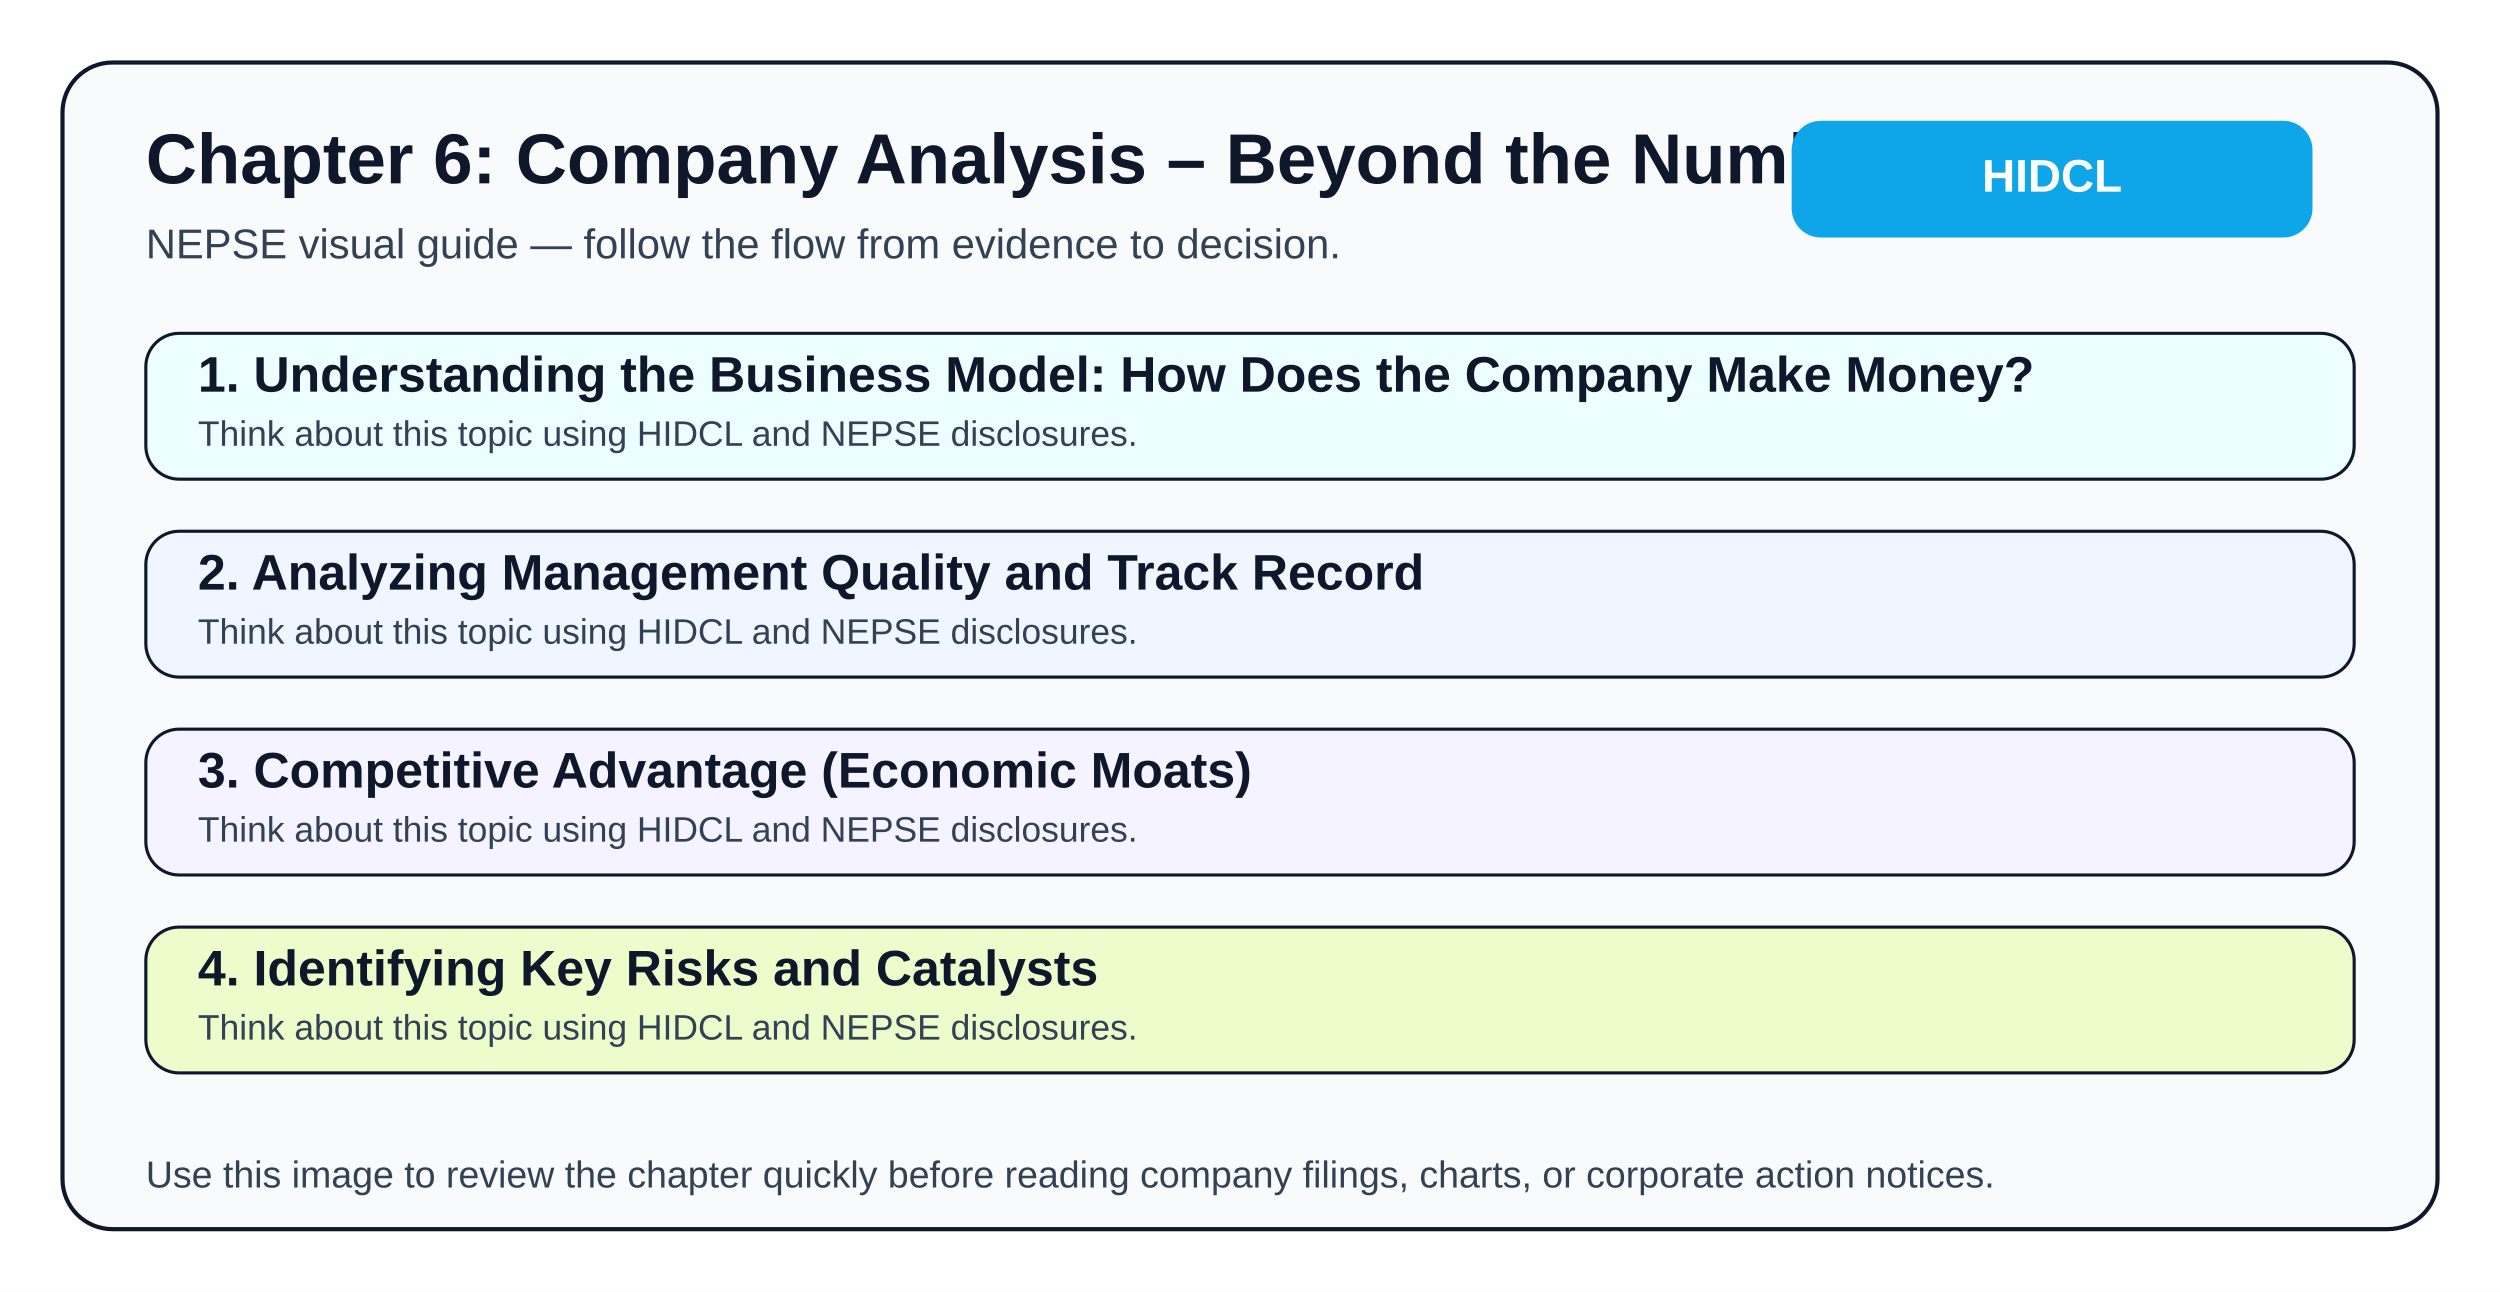
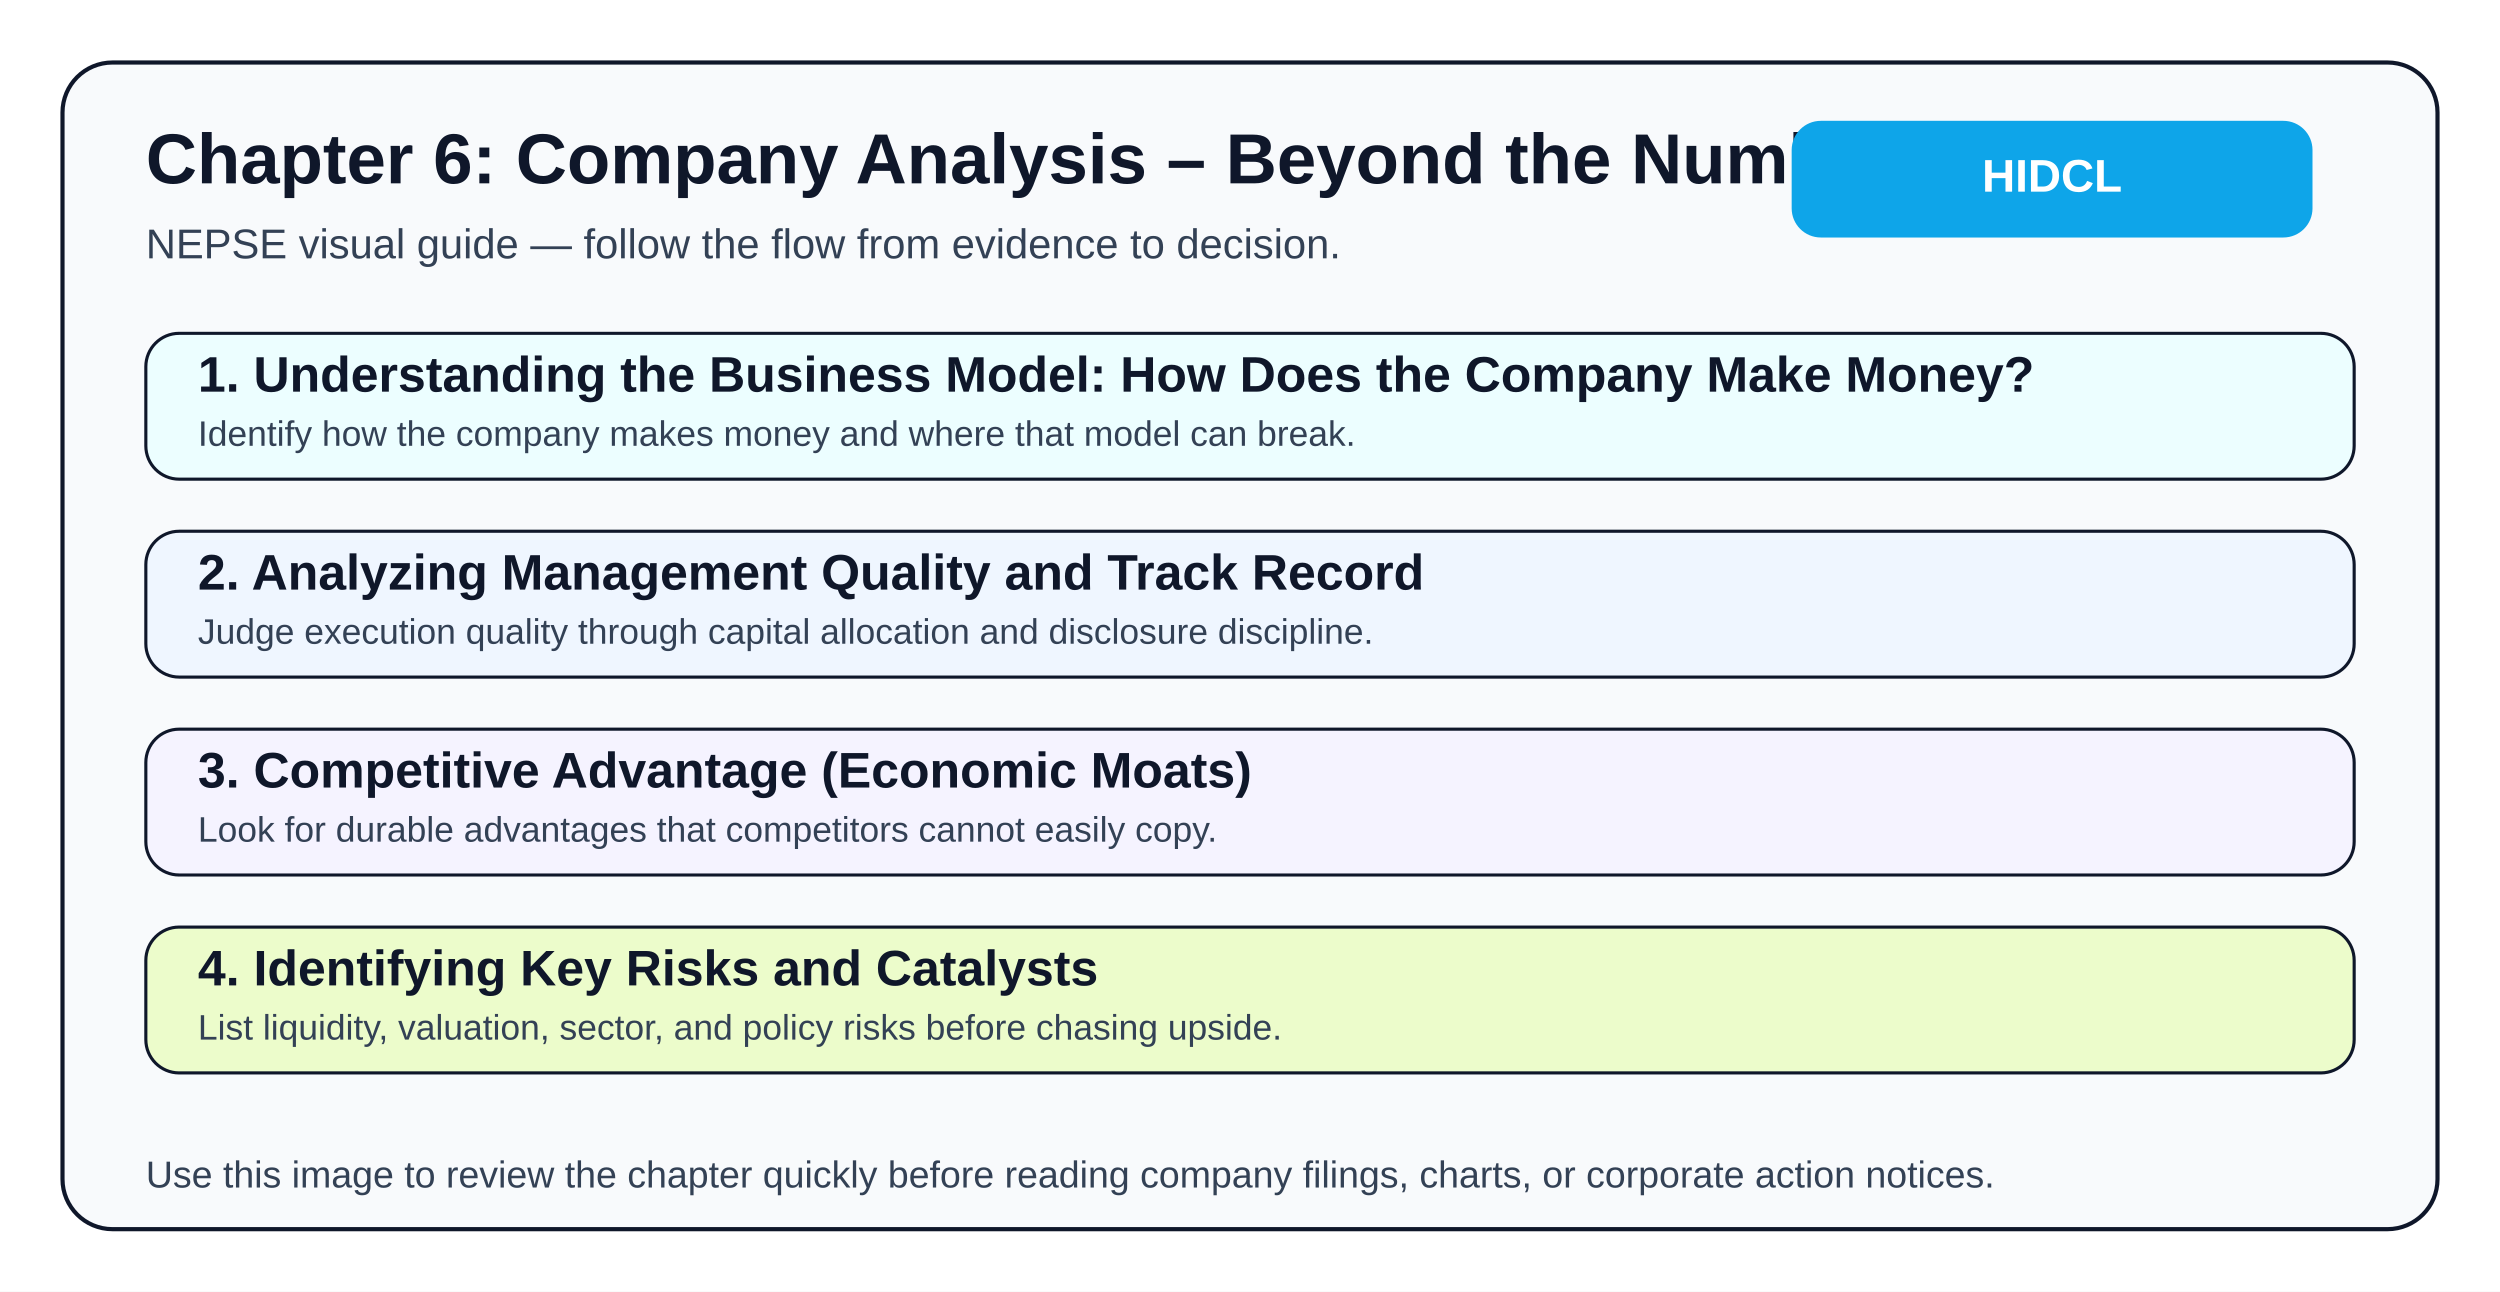
<svg xmlns="http://www.w3.org/2000/svg" width="1200" height="620" viewBox="0 0 1200 620">
  <rect width="1200" height="620" fill="#ffffff" />
  <rect x="30" y="30" width="1140" height="560" rx="24" fill="#f8fafc" stroke="#0f172a" stroke-width="2" />
  <text x="70" y="88" font-size="34" font-family="Arial, sans-serif" font-weight="700" fill="#0f172a">Chapter 6: Company Analysis – Beyond the Numbers</text>
  <text x="70" y="124" font-size="20" font-family="Arial, sans-serif" fill="#334155">NEPSE visual guide — follow the flow from evidence to decision.</text>
  <rect x="860" y="58" width="250" height="56" rx="14" fill="#0ea5e9" />
  <text x="985" y="92" text-anchor="middle" font-size="22" font-family="Arial, sans-serif" font-weight="700" fill="#ffffff">HIDCL</text>
  <rect x="70" y="160" width="1060" height="70" rx="16" fill="#ecfeff" stroke="#0f172a" stroke-width="1.5" />
  <text x="95" y="188" font-size="24" font-family="Arial, sans-serif" fill="#0f172a" font-weight="700">1. Understanding the Business Model: How Does the Company Make Money?</text>
-   <text x="95" y="214" font-size="17" font-family="Arial, sans-serif" fill="#334155">Think about this topic using HIDCL and NEPSE disclosures.</text>
+   <text x="95" y="214" font-size="17" font-family="Arial, sans-serif" fill="#334155">Identify how the company makes money and where that model can break.</text>
  <rect x="70" y="255" width="1060" height="70" rx="16" fill="#eff6ff" stroke="#0f172a" stroke-width="1.5" />
  <text x="95" y="283" font-size="24" font-family="Arial, sans-serif" fill="#0f172a" font-weight="700">2. Analyzing Management Quality and Track Record</text>
-   <text x="95" y="309" font-size="17" font-family="Arial, sans-serif" fill="#334155">Think about this topic using HIDCL and NEPSE disclosures.</text>
+   <text x="95" y="309" font-size="17" font-family="Arial, sans-serif" fill="#334155">Judge execution quality through capital allocation and disclosure discipline.</text>
  <rect x="70" y="350" width="1060" height="70" rx="16" fill="#f5f3ff" stroke="#0f172a" stroke-width="1.5" />
  <text x="95" y="378" font-size="24" font-family="Arial, sans-serif" fill="#0f172a" font-weight="700">3. Competitive Advantage (Economic Moats)</text>
-   <text x="95" y="404" font-size="17" font-family="Arial, sans-serif" fill="#334155">Think about this topic using HIDCL and NEPSE disclosures.</text>
+   <text x="95" y="404" font-size="17" font-family="Arial, sans-serif" fill="#334155">Look for durable advantages that competitors cannot easily copy.</text>
  <rect x="70" y="445" width="1060" height="70" rx="16" fill="#ecfccb" stroke="#0f172a" stroke-width="1.5" />
  <text x="95" y="473" font-size="24" font-family="Arial, sans-serif" fill="#0f172a" font-weight="700">4. Identifying Key Risks and Catalysts</text>
-   <text x="95" y="499" font-size="17" font-family="Arial, sans-serif" fill="#334155">Think about this topic using HIDCL and NEPSE disclosures.</text>
+   <text x="95" y="499" font-size="17" font-family="Arial, sans-serif" fill="#334155">List liquidity, valuation, sector, and policy risks before chasing upside.</text>
  <text x="70" y="570" font-size="18" font-family="Arial, sans-serif" fill="#334155">Use this image to review the chapter quickly before reading company filings, charts, or corporate action notices.</text>
</svg>
